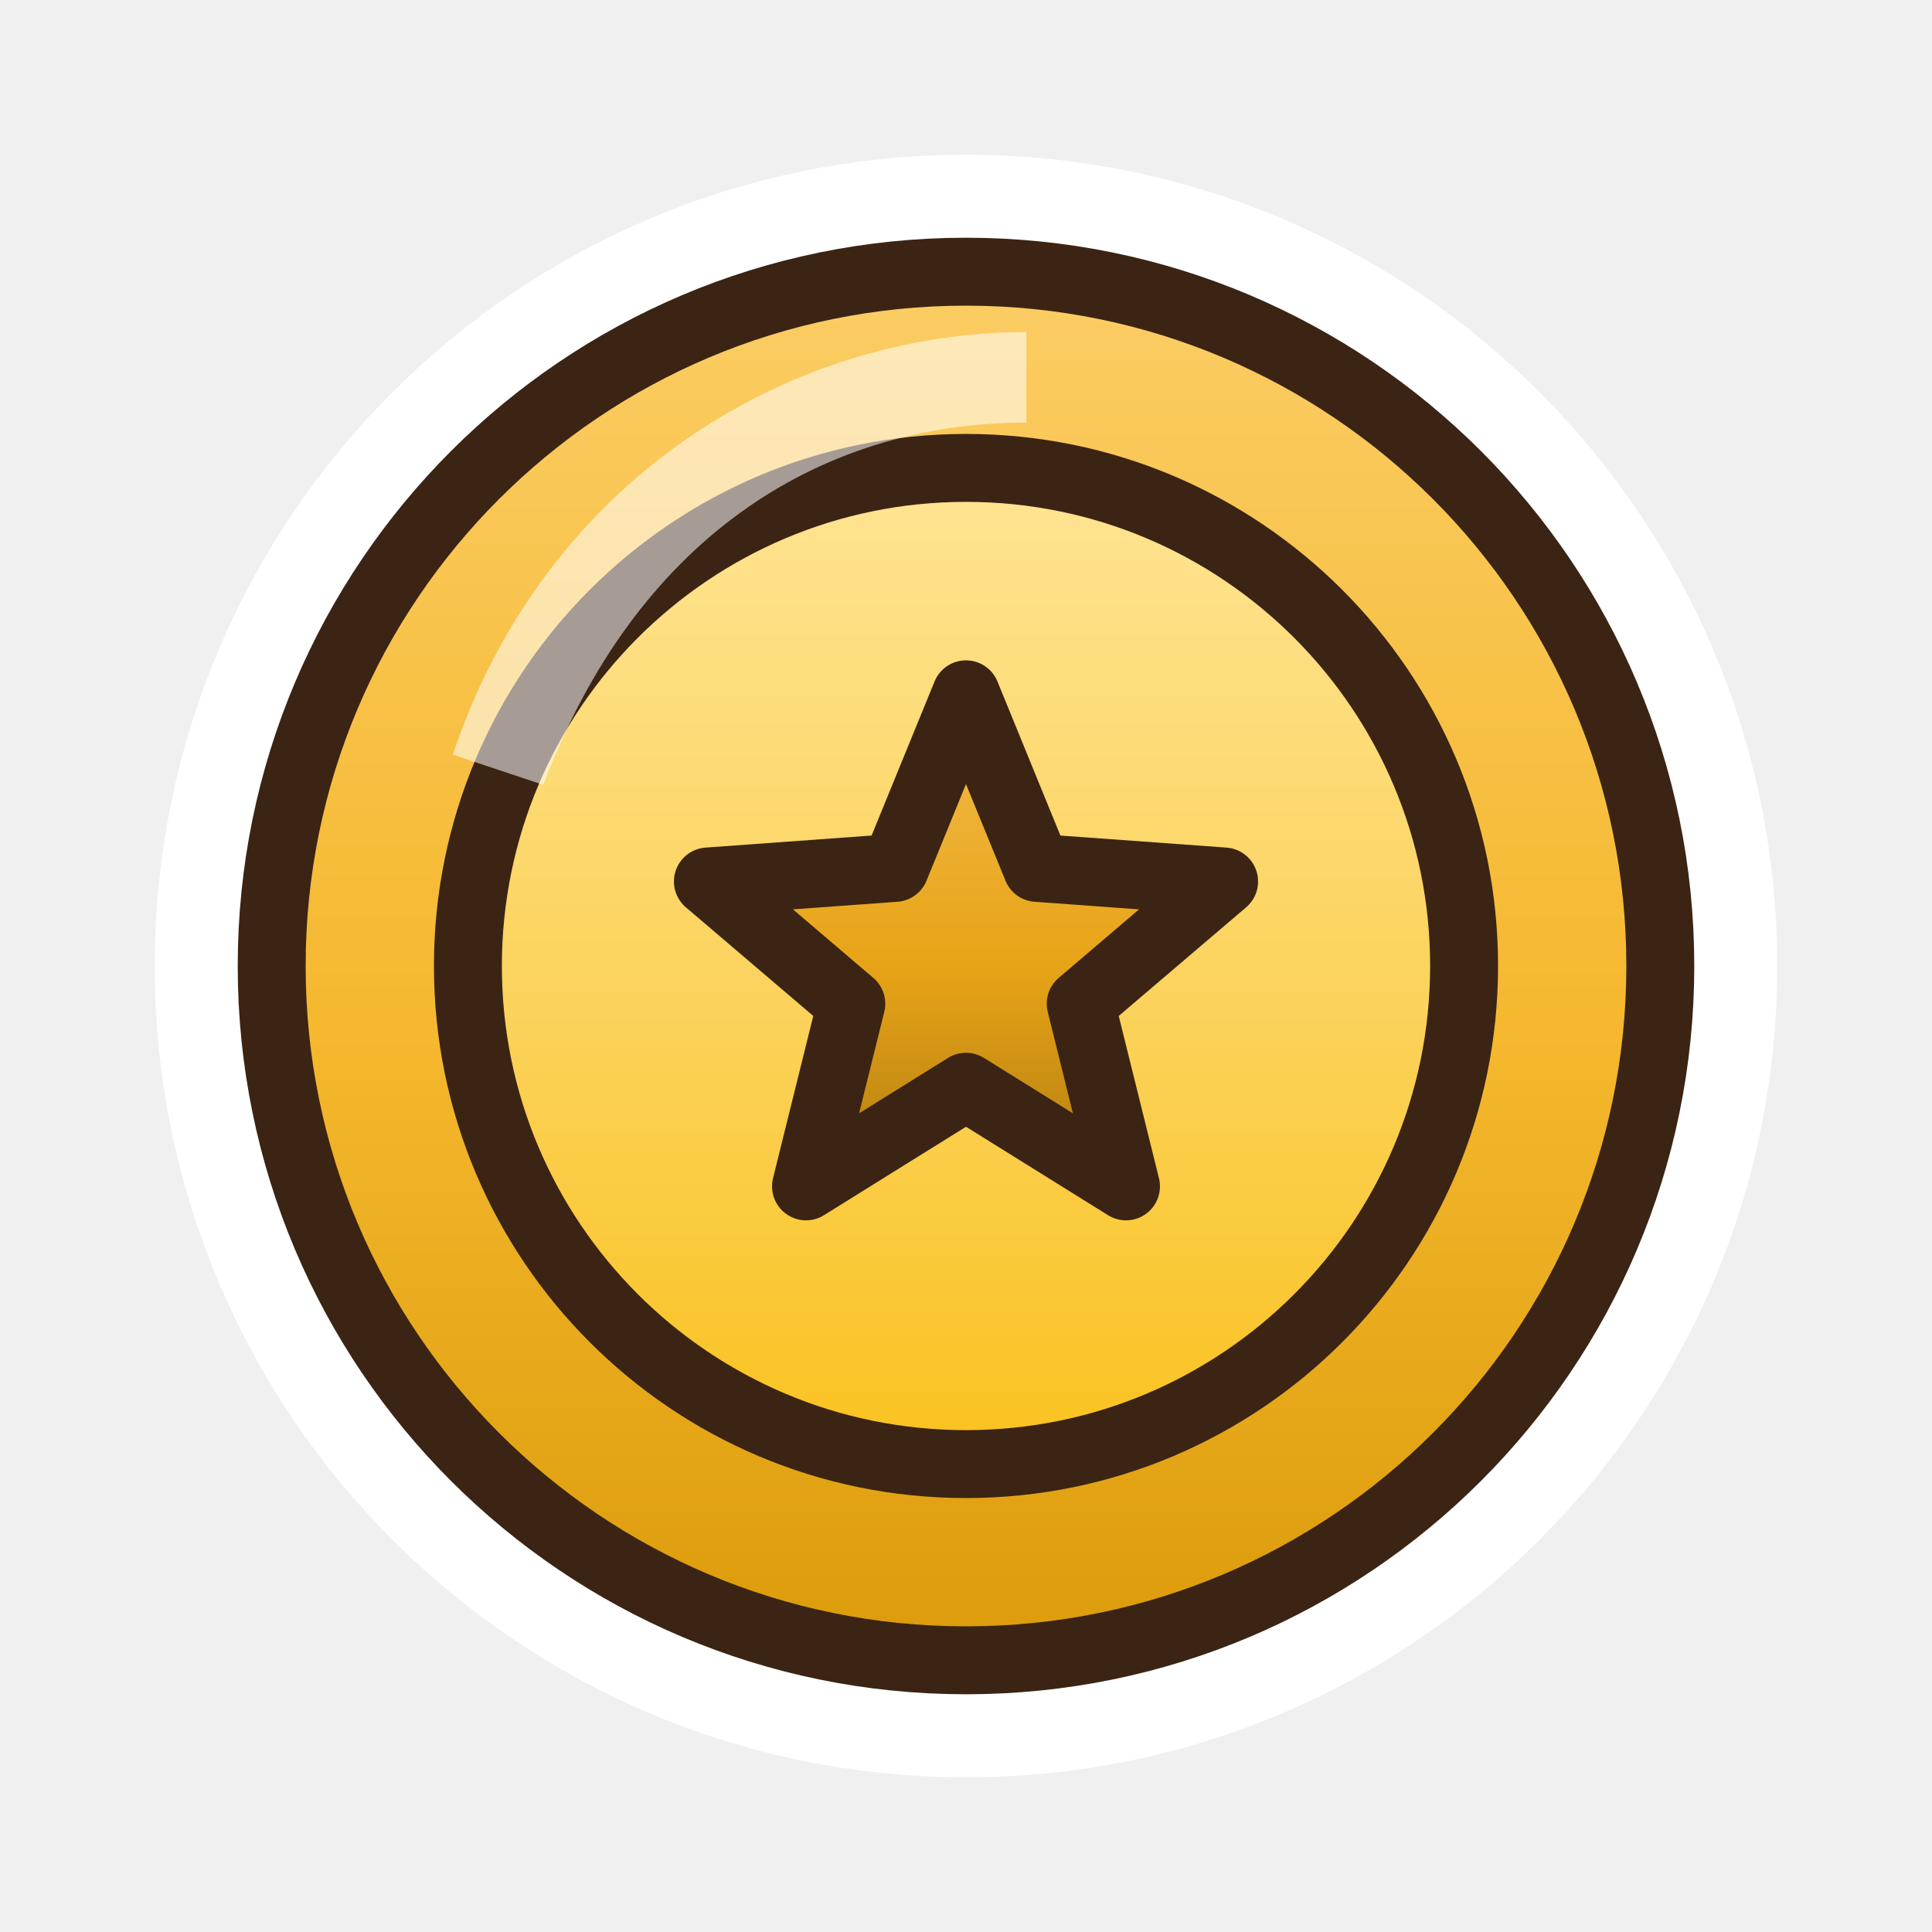
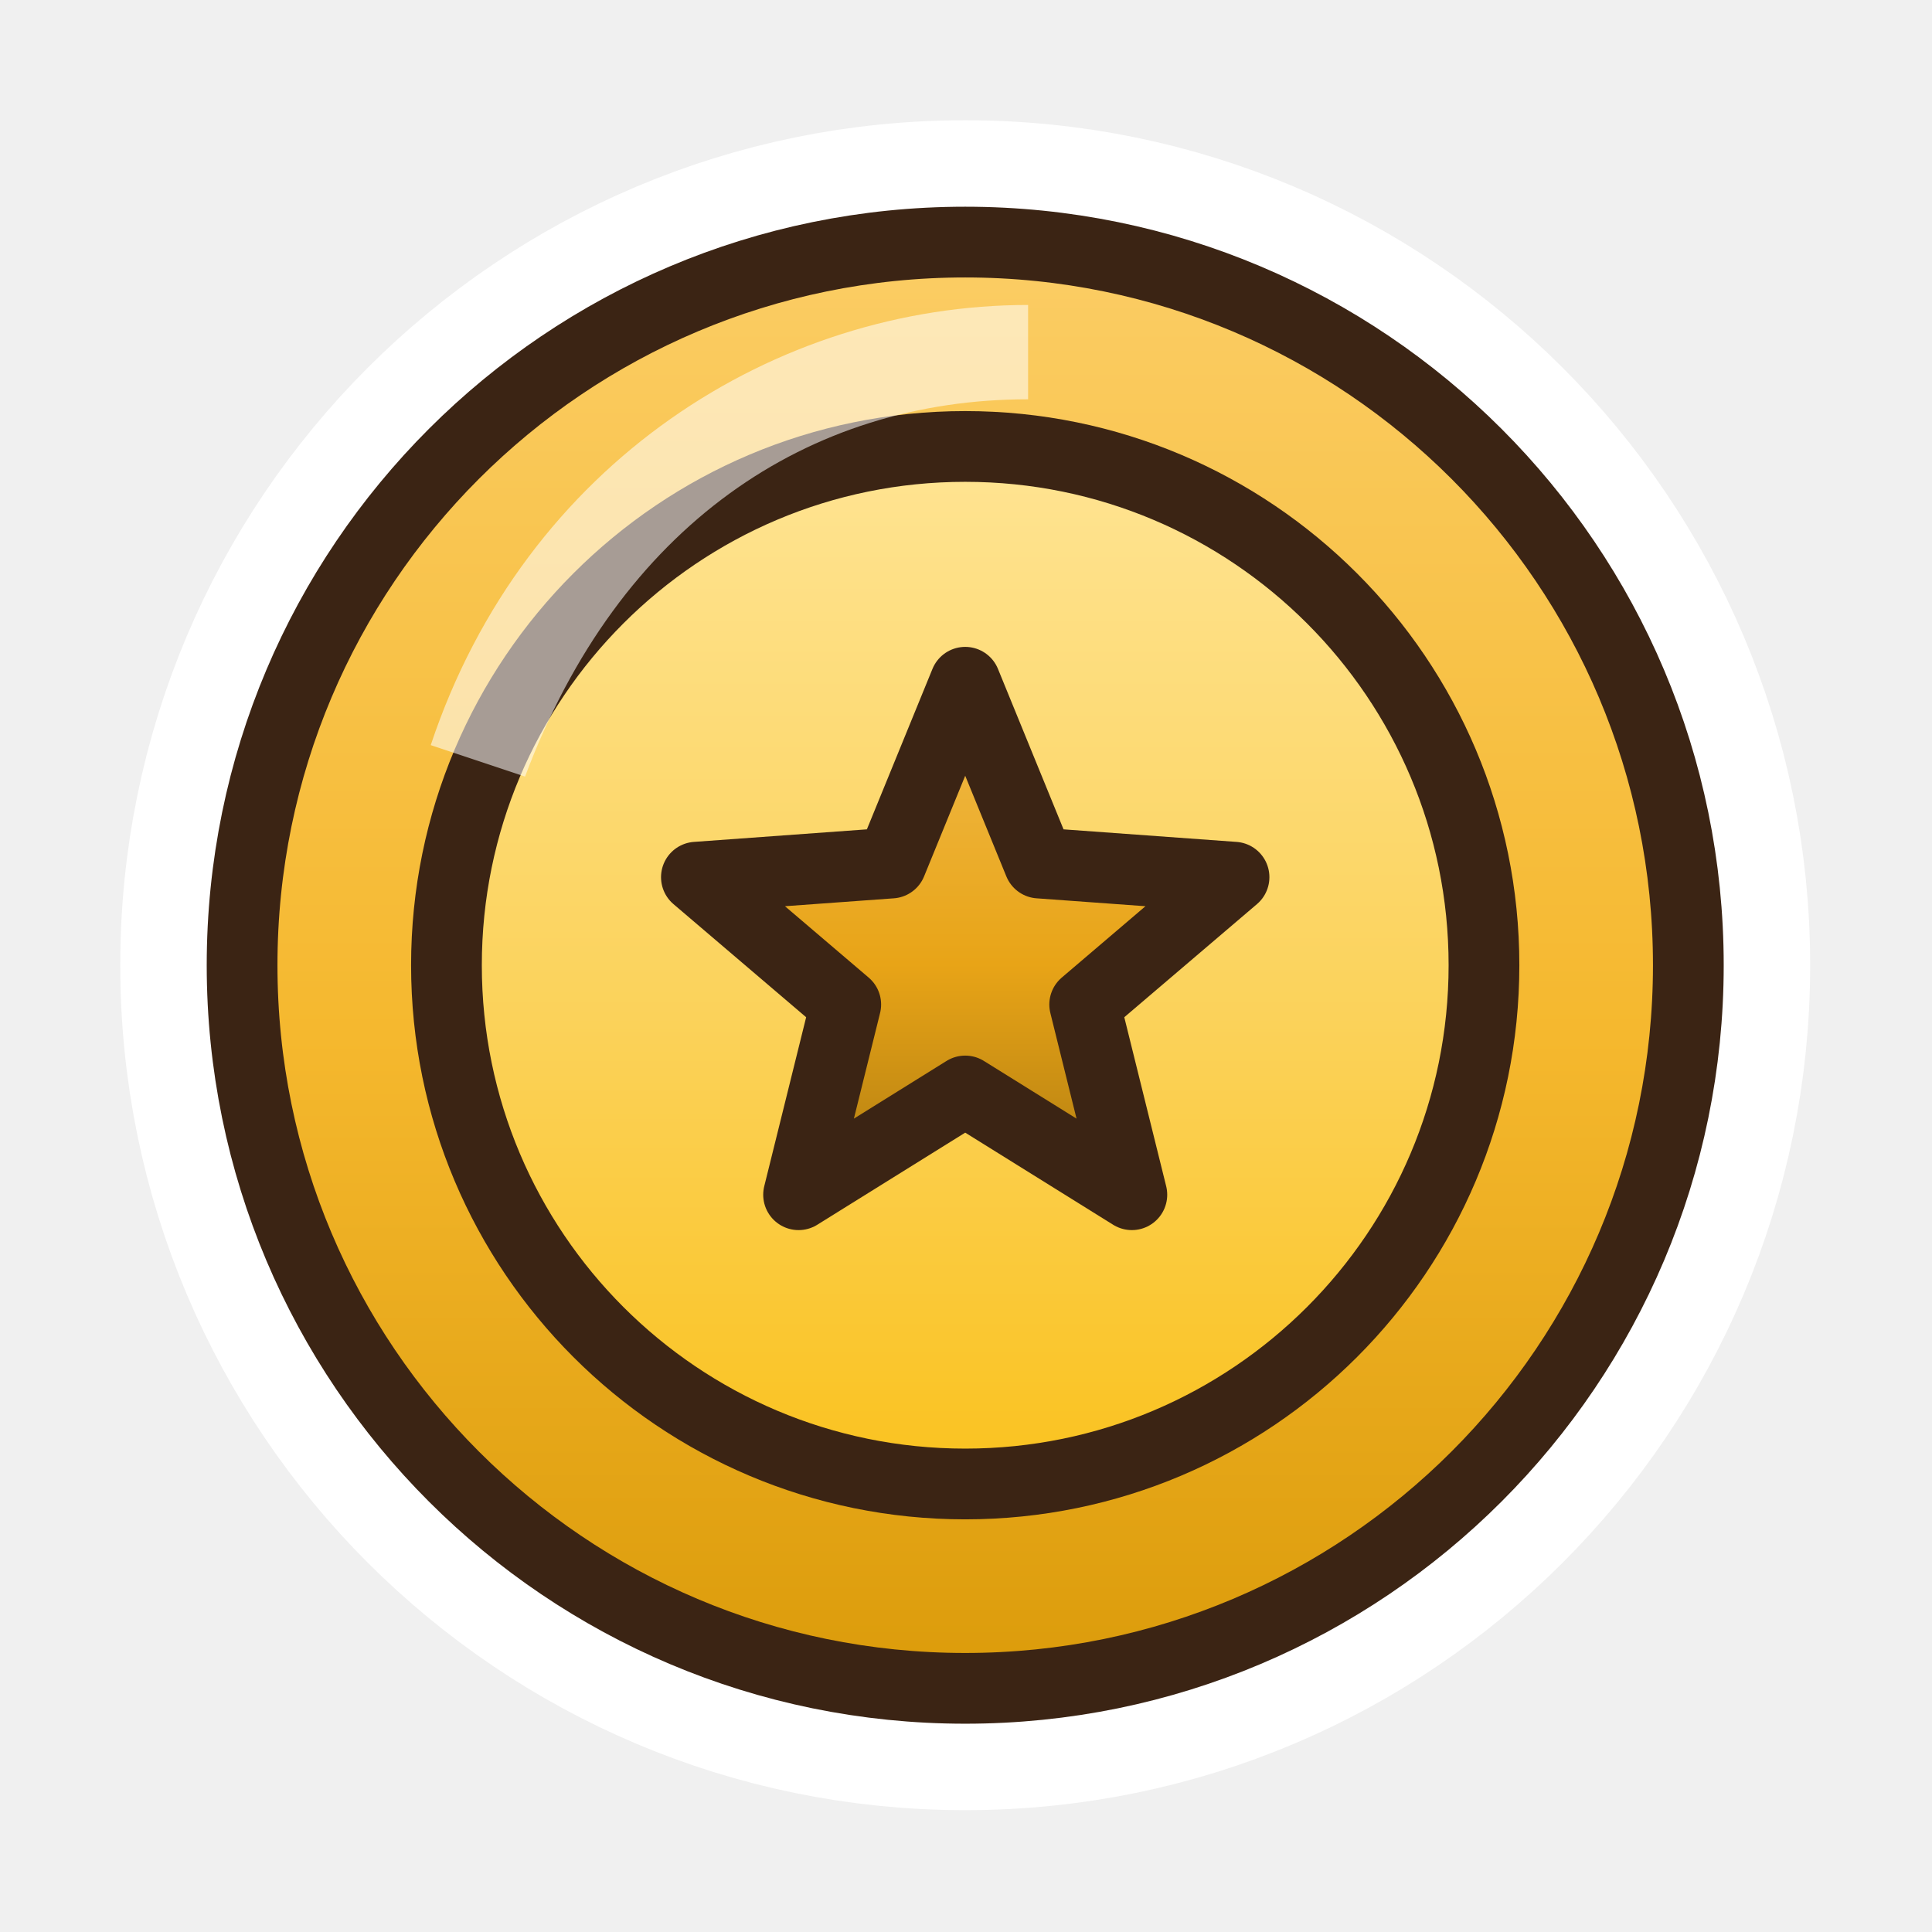
- <svg xmlns="http://www.w3.org/2000/svg" viewBox="0 0 128 128" width="128" height="128">
+ <svg xmlns="http://www.w3.org/2000/svg" viewBox="2.6 2.6 122.9 122.9" width="128" height="128">
  <defs>
    <linearGradient id="g0" gradientUnits="userSpaceOnUse" x1="0" y1="18.0" x2="0" y2="110.0">
      <stop offset="0" stop-color="#fbcd65" />
      <stop offset="0.55" stop-color="#f5b82e" />
      <stop offset="1" stop-color="#db9b0a" />
    </linearGradient>
    <linearGradient id="g1" gradientUnits="userSpaceOnUse" x1="0" y1="31.0" x2="0" y2="97.0">
      <stop offset="0" stop-color="#ffe493" />
      <stop offset="0.55" stop-color="#fbd25a" />
      <stop offset="1" stop-color="#fac21e" />
    </linearGradient>
    <linearGradient id="g2" gradientUnits="userSpaceOnUse" x1="0" y1="46.0" x2="0" y2="78.6">
      <stop offset="0" stop-color="#f1bb4b" />
      <stop offset="0.55" stop-color="#e8a417" />
      <stop offset="1" stop-color="#b07d11" />
    </linearGradient>
  </defs>
  <circle cx="64" cy="64" r="46" fill="#ffffff" stroke="#ffffff" stroke-width="15.5" stroke-linejoin="round" />
  <circle cx="64" cy="64" r="33" fill="#ffffff" stroke="#ffffff" stroke-width="15.5" stroke-linejoin="round" />
  <path d="M64.0 46.0 L68.7 57.5 L81.1 58.4 L71.6 66.5 L74.6 78.6 L64.0 72.0 L53.4 78.6 L56.4 66.5 L46.9 58.4 L59.3 57.5 Z" fill="#ffffff" stroke="#ffffff" stroke-width="15.5" stroke-linejoin="round" />
  <circle cx="64" cy="64" r="46" fill="url(#g0)" stroke="#3b2414" stroke-width="4.5" stroke-linejoin="round" />
  <circle cx="64" cy="64" r="33" fill="url(#g1)" stroke="#3b2414" stroke-width="4.5" stroke-linejoin="round" />
  <path d="M64.0 46.0 L68.7 57.5 L81.1 58.4 L71.6 66.5 L74.6 78.6 L64.0 72.0 L53.4 78.6 L56.4 66.5 L46.9 58.4 L59.3 57.5 Z" fill="url(#g2)" stroke="#3b2414" stroke-width="4.5" stroke-linejoin="round" />
  <path d="M30 50 C36 32 52 22 68 22 L68 28 C54 28 42 36 36 52 Z" fill="#ffffff" fill-opacity="0.55" />
</svg>
